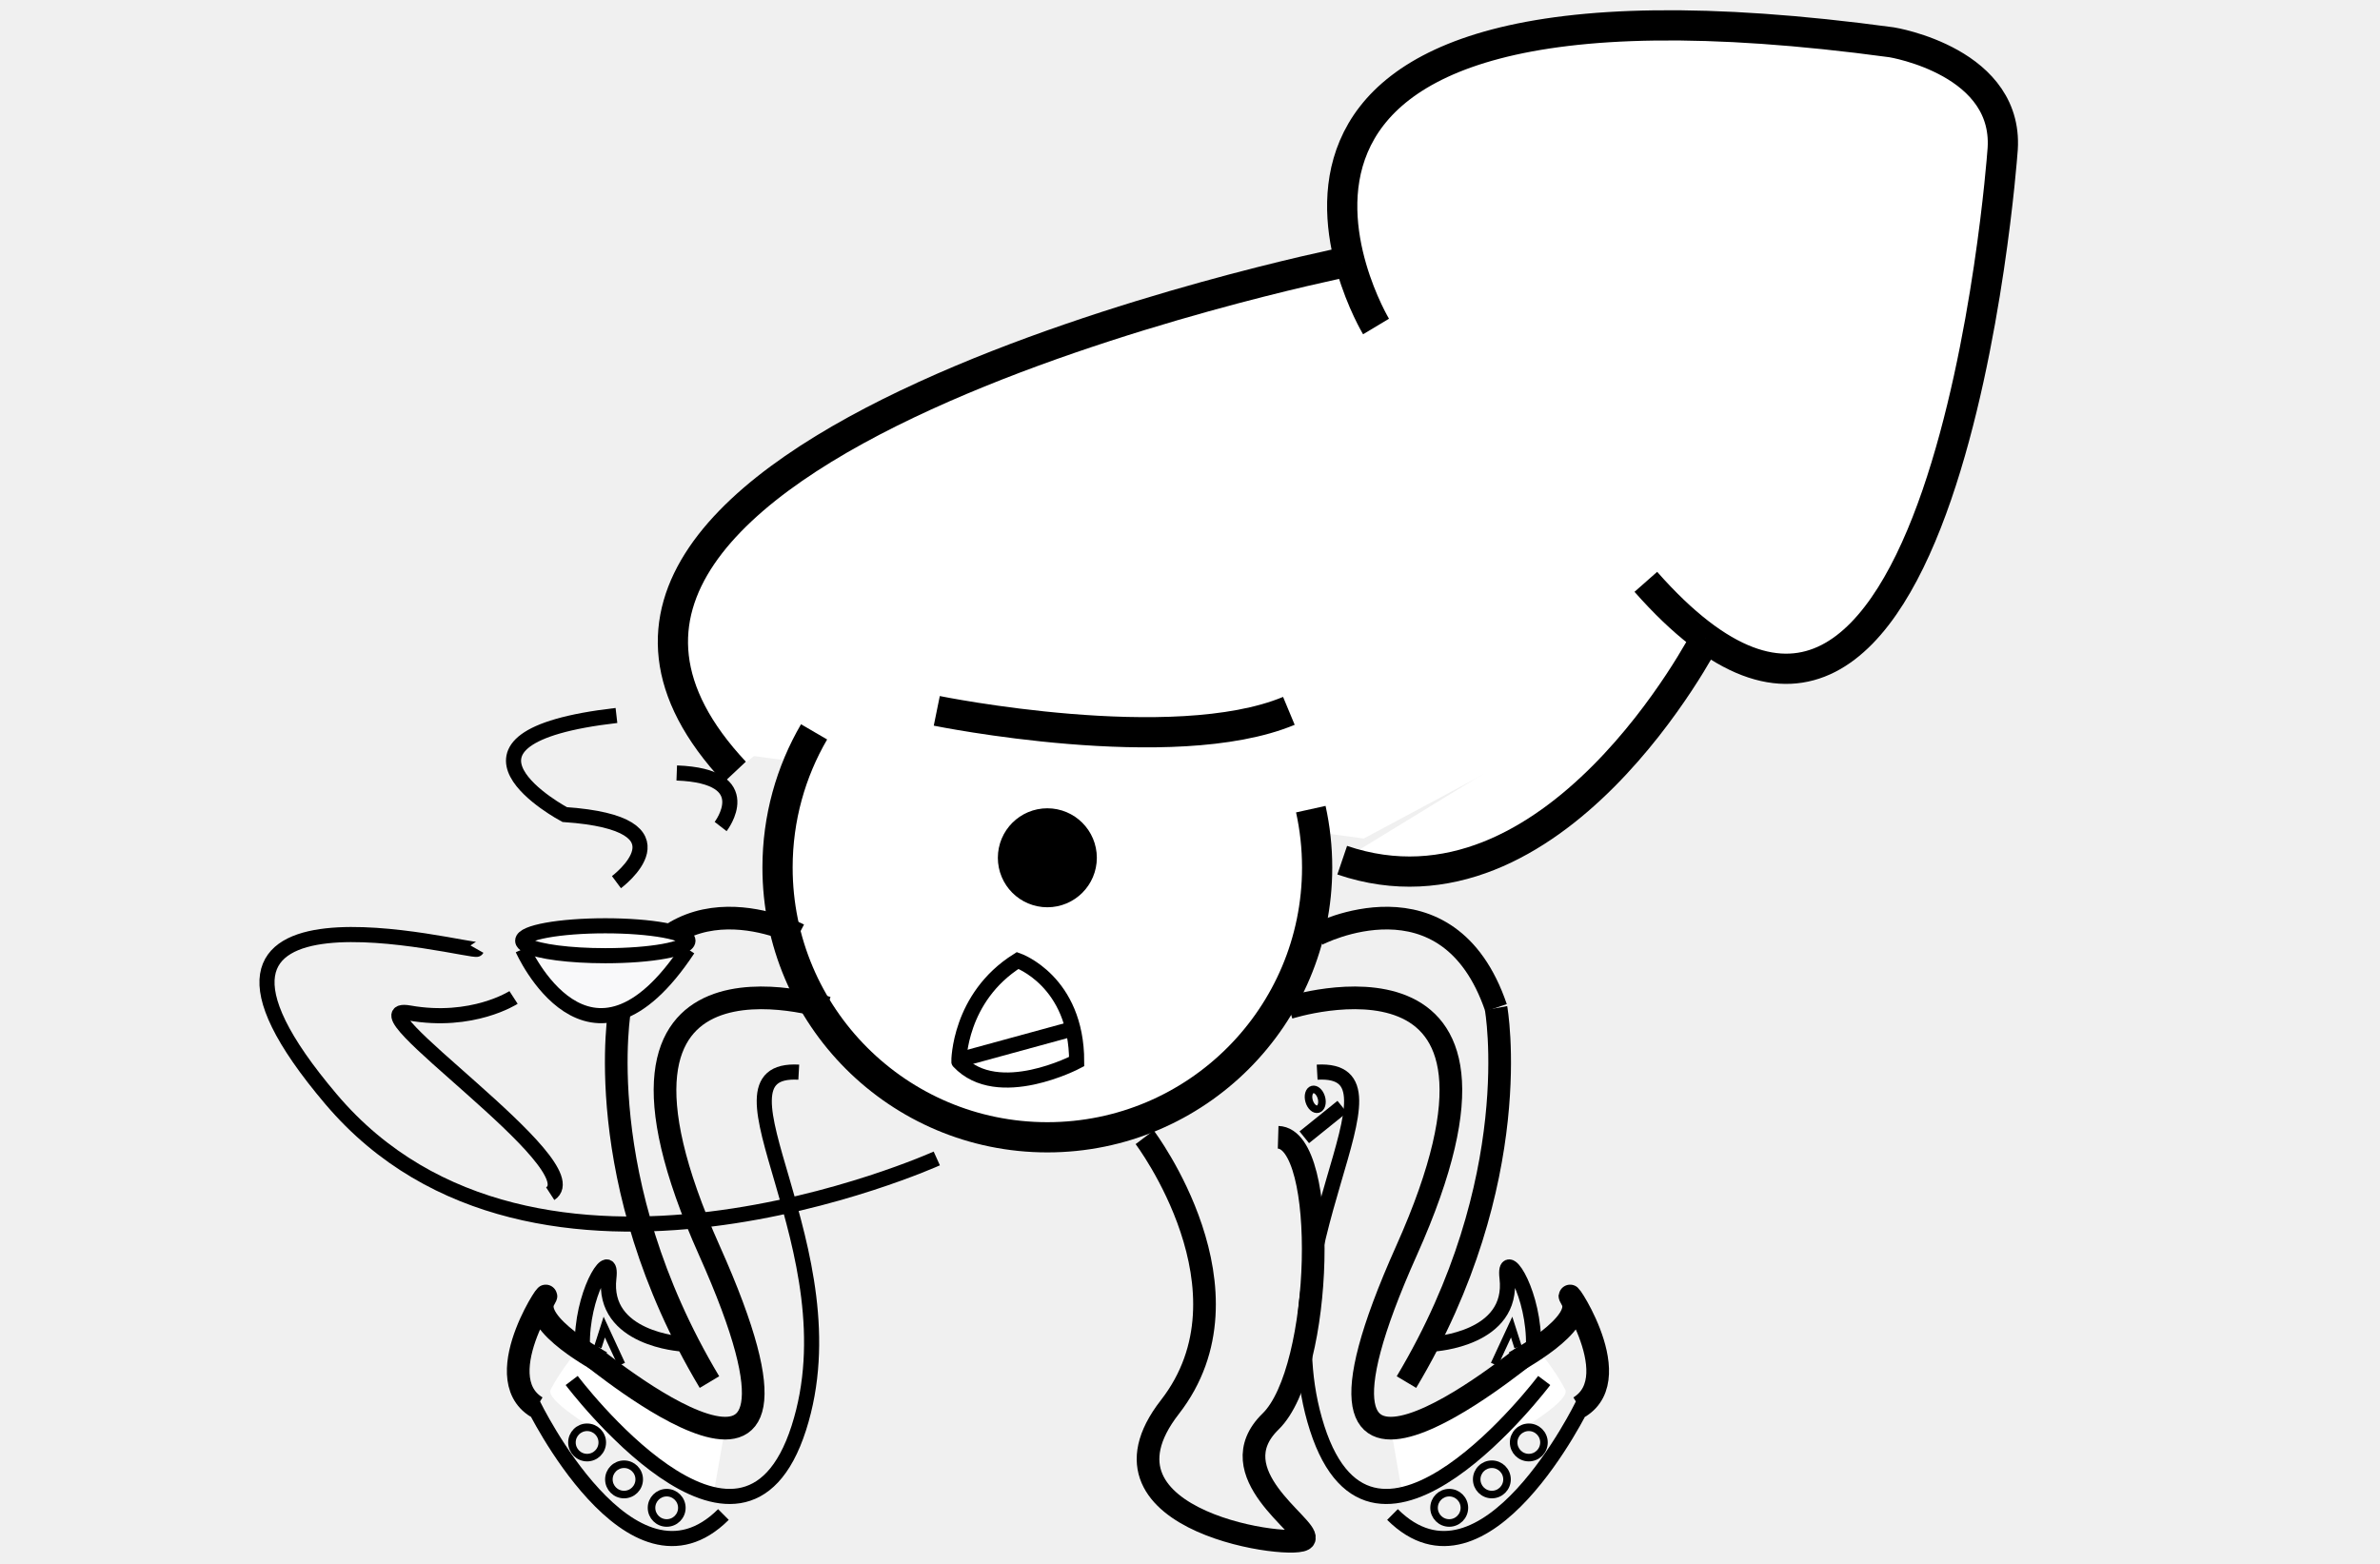
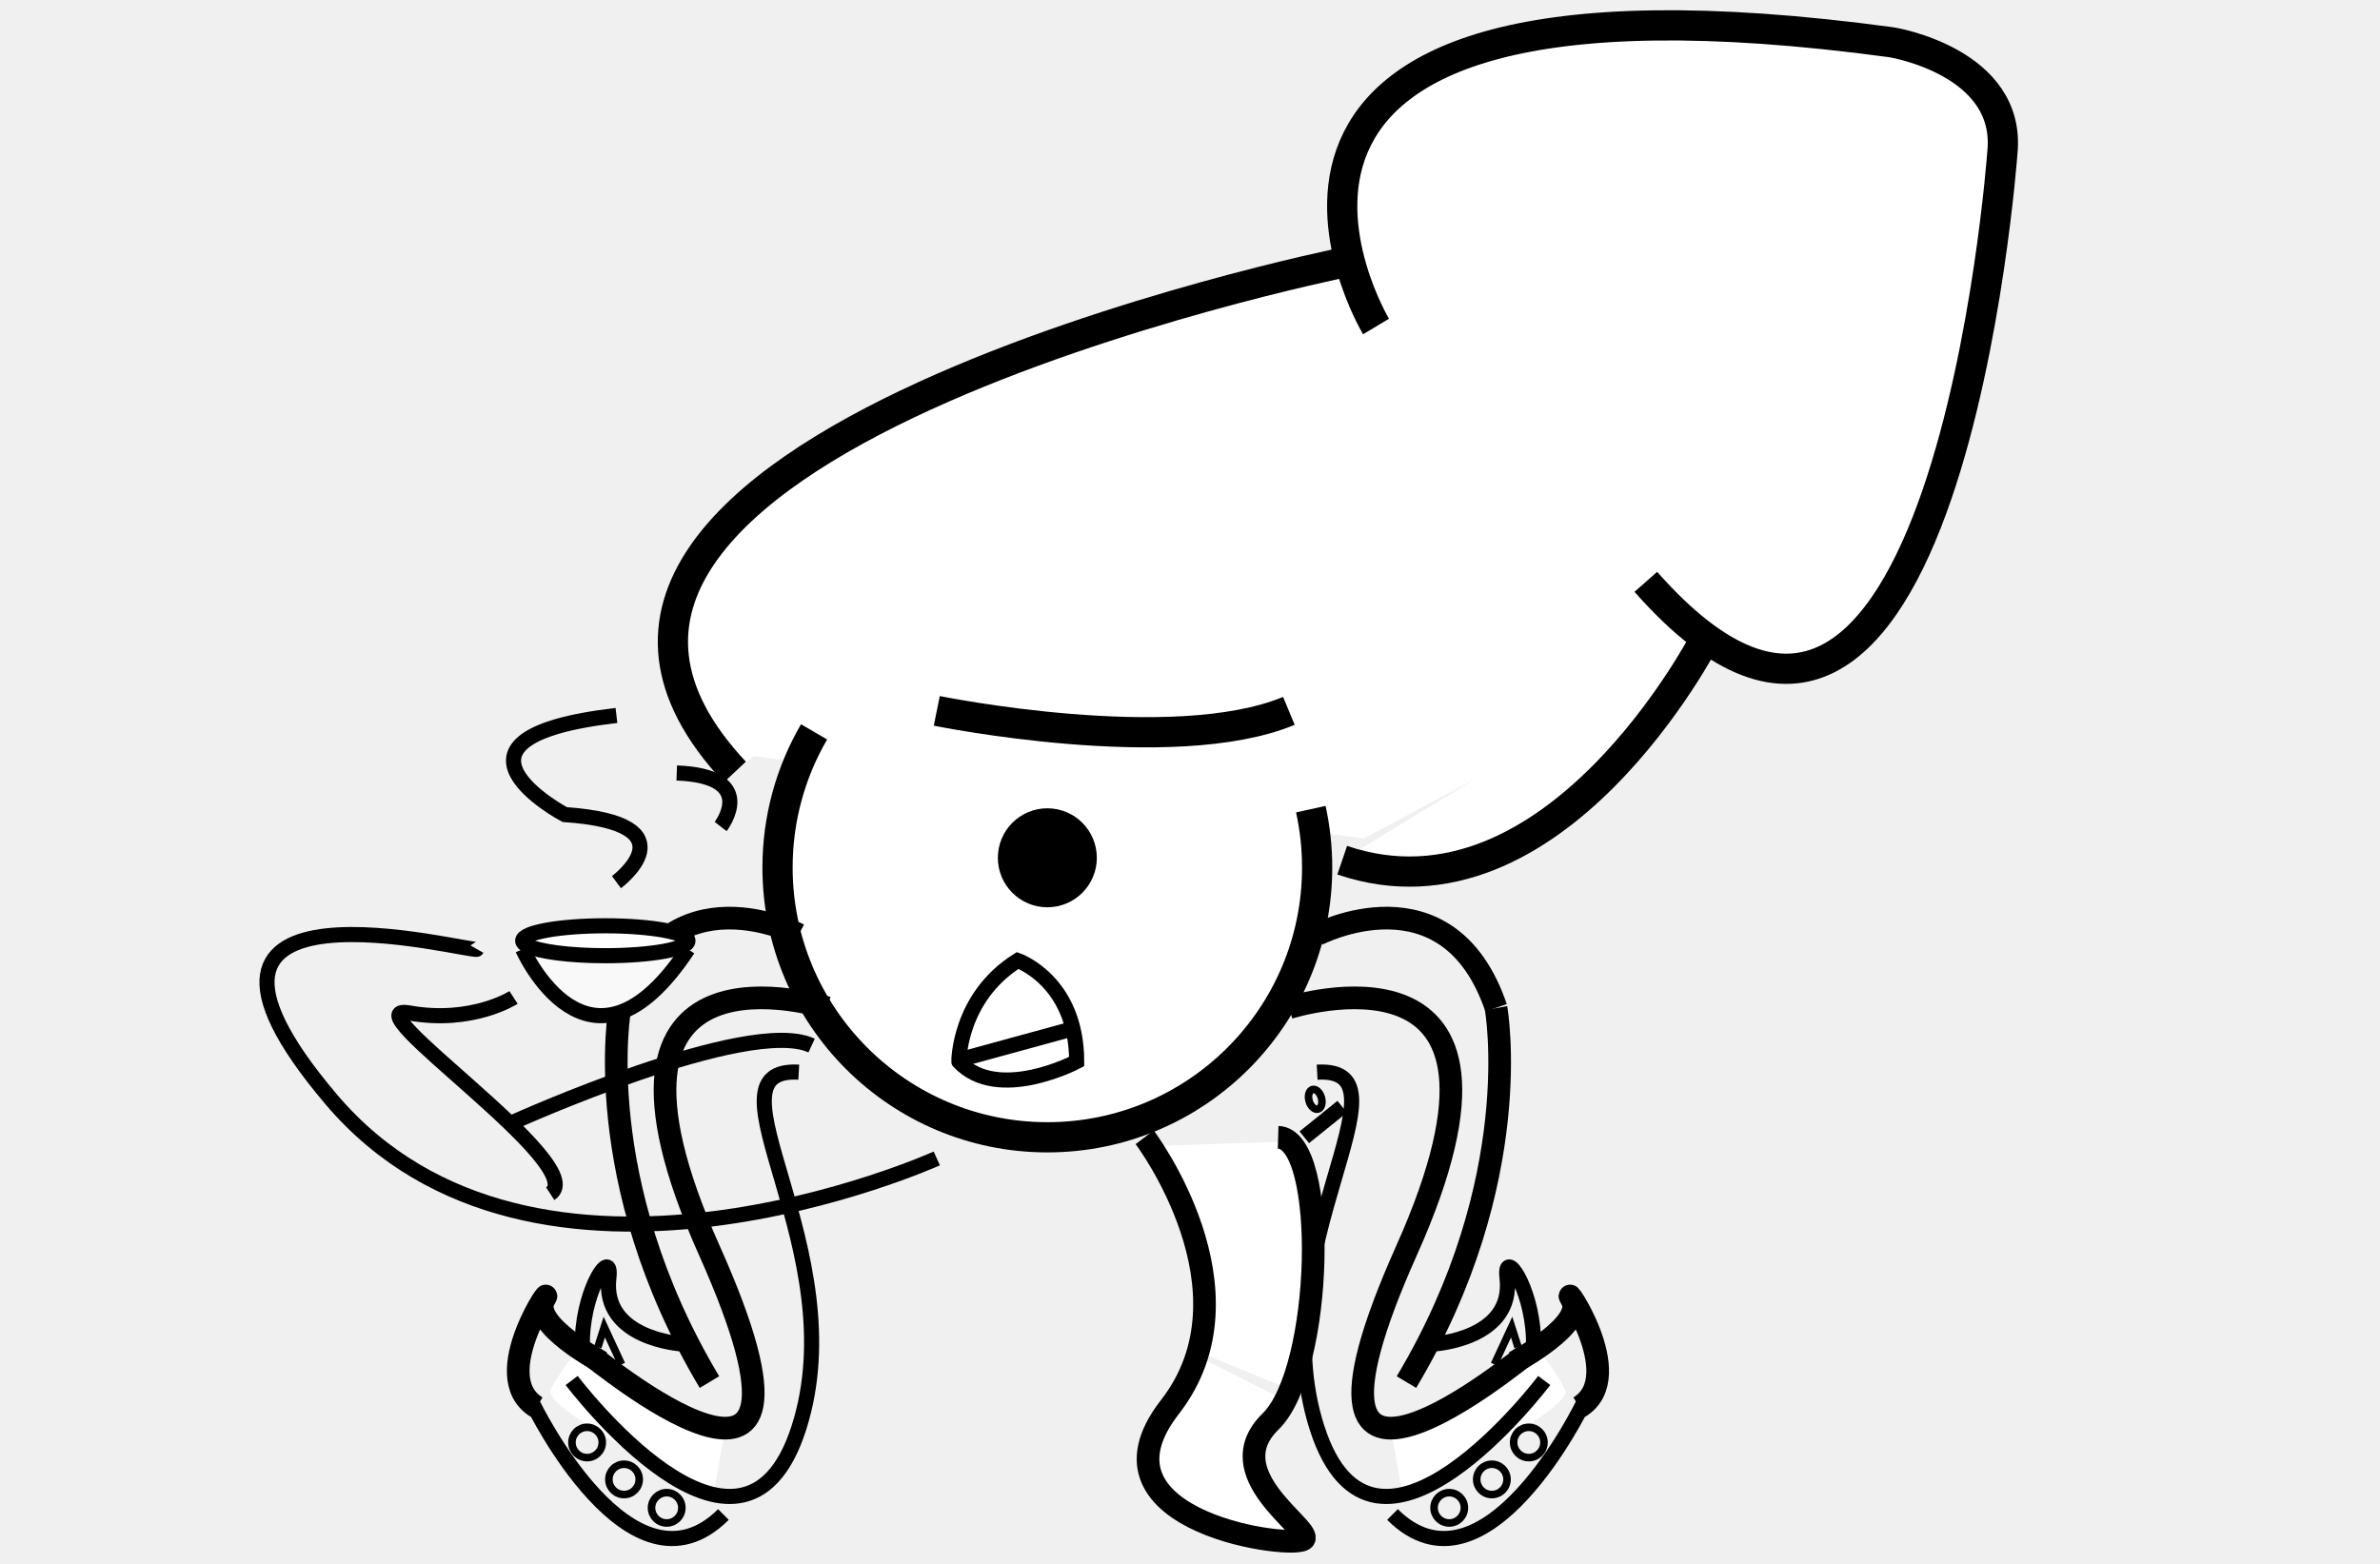
<svg xmlns="http://www.w3.org/2000/svg" version="1.1" x="0px" y="0px" width="315px" height="207px" viewBox="0 0 315 207" style="enable-background:new 0 0 315 207;" xml:space="preserve">
  <style type="text/css">

	.st0{fill:#FFFFFF;stroke:#000000;stroke-miterlimit:10;}
	.st1{fill:#FFFFFF;stroke:#000000;stroke-width:2;stroke-miterlimit:10;}
	.st2{display:none;fill:#FFFFFF;stroke:#000000;stroke-width:8;stroke-miterlimit:10;}
	.st3{fill:none;stroke:#000000;stroke-width:4;stroke-miterlimit:10;}
	.st4{display:none;stroke:#000000;stroke-width:8;stroke-miterlimit:10;}
	.st5{display:none;fill:#FFFFFF;stroke:#000000;stroke-width:2;stroke-miterlimit:10;}
	.st6{fill:#F9F9FA;}
	.st7{fill:none;stroke:#000000;stroke-width:3;stroke-miterlimit:10;}
	.st8{fill:none;stroke:#000000;stroke-miterlimit:10;}
	.st9{fill:#FFFFFF;}
- 	.st10{display:none;fill:#FFFFFF;stroke:#000000;stroke-width:6;stroke-miterlimit:10;}
- 	.st11{stroke:#000000;stroke-width:8;stroke-miterlimit:10;}
- 	.st12{fill:#FFFFFF;stroke:#000000;stroke-width:4;stroke-miterlimit:10;}
- 	.st13{fill:none;stroke:#000000;stroke-width:2;stroke-miterlimit:10;}
- 	.st14{display:none;fill:none;stroke:#000000;stroke-width:2;stroke-miterlimit:10;}
+ 	.st10{display:none;fill:none;stroke:#000000;stroke-width:3;stroke-miterlimit:10;}
+ 	.st11{display:none;fill:#FFFFFF;stroke:#000000;stroke-width:6;stroke-miterlimit:10;}
+ 	.st12{stroke:#000000;stroke-width:8;stroke-miterlimit:10;}
+ 	.st13{fill:#FFFFFF;stroke:#000000;stroke-width:4;stroke-miterlimit:10;}
+ 	.st14{fill:none;stroke:#000000;stroke-width:2;stroke-miterlimit:10;}
+ 	.st15{display:none;fill:none;stroke:#000000;stroke-width:2;stroke-miterlimit:10;}

</style>
  <g id="Layer_2">
</g>
  <g id="Layer_1">
    <path class="st7" d="M198.007,133.438c0,0,4.121,22.775-11.859,49.5" />
-     <path class="st13" d="M189.802,177.89c0,0,10.616-0.62,9.657-8.757s14.711,20.768-13.291,24.648" />
+     <path class="st14" d="M189.802,177.89c0,0,10.616-0.62,9.657-8.757s14.711,20.768-13.291,24.648" />
    <path class="st9" d="M184.08,189.038l1.535,8.788c0,0,22.886-11.278,21.552-13.889s-3.744-5.455-3.744-5.455   S186.357,189.712,184.08,189.038z" />
    <polygon class="st9" points="98.5,99.903 180.5,110.989 227.674,85.713 178.092,32.076  " />
-     <path class="st12" d="M182.122,43.218c0,0-30.607-51.014,68.23-37.622c0,0,15.94,2.551,14.665,14.666   c0,0-7.424,101.819-47.186,56.752" />
-     <path class="st12" d="M177.645,34.788c0,0-120.562,24.487-80.388,67.401" />
-     <path class="st12" d="M225.762,84.438c0,0-20.017,38.984-48.117,29.42" />
+     <path class="st13" d="M182.122,43.218c0,0-30.607-51.014,68.23-37.622c0,0,15.94,2.551,14.665,14.666   c0,0-7.424,101.819-47.186,56.752" />
+     <path class="st13" d="M177.645,34.788c0,0-120.562,24.487-80.388,67.401" />
+     <path class="st13" d="M225.762,84.438c0,0-20.017,38.984-48.117,29.42" />
    <path class="st0" d="M186.559,115.368" />
-     <path class="st12" d="M173.49,107.103c0.549,2.487,0.838,5.073,0.838,7.725c0,19.722-15.987,35.709-35.709,35.709   c-19.721,0-35.709-15.987-35.709-35.709c0-6.545,1.761-12.68,4.835-17.955" />
-     <path class="st14" d="M67.598,125.726c0,0-21.68-12.115-23.593,13.391c0,0,4.464,39.536,41.448,29.334c0,0,5.925,0.637,7.745-5.104   c1.819-5.739,5.646-20.062,15.848-11.307" />
-     <path class="st13" d="M81.589,116.765c0,0,10.441-7.753-6.851-8.945c0,0-19.093-10.136,6.851-13.117" />
-     <path class="st13" d="M95.378,109.402c0,0,5.174-6.683-5.809-7.087" />
-     <ellipse class="st10" cx="20.924" cy="-266.982" rx="37.288" ry="46.017" />
+     <path class="st13" d="M173.49,107.103c0.549,2.487,0.838,5.073,0.838,7.725c0,19.722-15.987,35.709-35.709,35.709   c-19.721,0-35.709-15.987-35.709-35.709c0-6.545,1.761-12.68,4.835-17.955" />
+     <path class="st15" d="M67.598,125.726c0,0-21.68-12.115-23.593,13.391c0,0,4.464,39.536,41.448,29.334c0,0,5.925,0.637,7.745-5.104   c1.819-5.739,5.646-20.062,15.848-11.307" />
+     <path class="st14" d="M81.589,116.765c0,0,10.441-7.753-6.851-8.945c0,0-19.093-10.136,6.851-13.117" />
+     <path class="st14" d="M95.378,109.402c0,0,5.174-6.683-5.809-7.087" />
+     <ellipse class="st11" cx="20.924" cy="-266.982" rx="37.288" ry="46.017" />
    <path class="st1" d="M134.696,127.132c0,0,7.804,2.715,7.804,13.383c0,0-10.422,5.501-15.593,0   C126.906,140.515,126.891,132.04,134.696,127.132z" />
    <line class="st1" x1="126.57" y1="140.391" x2="141.17" y2="136.398" />
    <ellipse class="st2" cx="42.703" cy="-255.569" rx="33.898" ry="44.507" />
-     <circle class="st11" cx="138.619" cy="113.54" r="2.551" />
+     <circle class="st12" cx="138.619" cy="113.54" r="2.551" />
    <circle class="st4" cx="98.229" cy="-266.969" r="20.339" />
    <path class="st3" d="M123.986,94.092c0,0,31.296,6.376,46.601,0" />
    <path class="st7" d="M174.328,123.705c0,0,17.302-9.038,23.679,9.686" />
    <path class="st7" d="M170.587,133.391c0,0,34.987-11.241,15.58,32.119c-19.405,43.36,16.044,13.391,15.535,14.029" />
-     <path class="st13" d="M204.383,182.727c0,0-22.488,29.841-30.055,6.312c-7.566-23.528,13.344-47.868,0-47.123" />
-     <path class="st13" d="M209.484,185.915c0,0-12.951,26.731-25.184,14.552" />
+     <path class="st14" d="M204.383,182.727c0,0-22.488,29.841-30.055,6.312c-7.566-23.528,13.344-47.868,0-47.123" />
+     <path class="st14" d="M209.484,185.915c0,0-12.951,26.731-25.184,14.552" />
    <circle class="st8" cx="191.809" cy="199.582" r="2.007" />
    <circle class="st8" cx="197.452" cy="195.819" r="2.007" />
    <circle class="st8" cx="202.342" cy="190.929" r="2.007" />
    <path class="st5" d="M115,123.704c0,0,8,7.839,11,0.817s11.738,4.553,7.619,5.516" />
    <path class="st7" d="M209.023,186.249c6.749-4.114-2.868-17.457-0.991-14.217c1.876,3.24-7.619,8.291-7.619,8.291" />
-     <path class="st13" d="M203.423,183.938" />
-     <line class="st13" x1="172.626" y1="150.536" x2="177.645" y2="146.491" />
+     <path class="st14" d="M203.423,183.938" />
+     <line class="st14" x1="172.626" y1="150.536" x2="177.645" y2="146.491" />
    <ellipse transform="matrix(0.9612 -0.2758 0.2758 0.9612 -33.3803 53.6527)" class="st8" cx="174.078" cy="145.514" rx="0.843" ry="1.347" />
    <polyline class="st8" points="197.783,180.597 200.071,175.658 200.917,178.308  " />
    <path class="st7" d="M82.04,133.438c0,0-4.121,22.775,11.859,49.5" />
-     <path class="st13" d="M90.245,177.89c0,0-10.616-0.62-9.657-8.757S65.877,189.9,93.879,193.781" />
+     <path class="st14" d="M90.245,177.89c0,0-10.616-0.62-9.657-8.757S65.877,189.9,93.879,193.781" />
    <path class="st9" d="M95.967,189.038l-1.535,8.788c0,0-22.886-11.278-21.552-13.889s3.744-5.455,3.744-5.455   S93.689,189.712,95.967,189.038z" />
    <path class="st7" d="M105.719,123.705c0,0-17.302-9.038-23.679,9.686" />
    <path class="st7" d="M109.46,133.391c0,0-34.987-11.241-15.58,32.119c19.405,43.36-16.044,13.391-15.535,14.029" />
-     <path class="st13" d="M75.664,182.727c0,0,22.488,29.841,30.055,6.312c7.566-23.528-13.344-47.868,0-47.123" />
-     <path class="st13" d="M70.563,185.915c0,0,12.951,26.731,25.184,14.552" />
+     <path class="st14" d="M75.664,182.727c0,0,22.488,29.841,30.055,6.312c7.566-23.528-13.344-47.868,0-47.123" />
+     <path class="st14" d="M70.563,185.915c0,0,12.951,26.731,25.184,14.552" />
    <g id="Cup">
      <g>
        <path class="st6" d="M69.61,126.502c0,0,18.283-1.589,20.169,0.955c0,0-7.74,7.131-7.74,6.556c0,0-8.235-0.02-8.138-1.933     L69.61,126.502z" />
      </g>
      <path class="st1" d="M91.054,124.522c0,1.094-4.897,1.979-10.938,1.979c-4.74,0-8.775-0.545-10.294-1.309    c-0.417-0.21-0.643-0.436-0.643-0.671c0-1.094,4.896-1.98,10.937-1.98C86.157,122.542,91.054,123.429,91.054,124.522z" />
-       <path class="st13" d="M91.054,125.638c-13.103,19.799-21.875,0-21.875,0" />
+       <path class="st14" d="M91.054,125.638c-13.103,19.799-21.875,0-21.875,0" />
    </g>
    <circle class="st8" cx="88.238" cy="199.582" r="2.007" />
    <circle class="st8" cx="82.595" cy="195.819" r="2.007" />
    <circle class="st8" cx="77.705" cy="190.929" r="2.007" />
    <path class="st7" d="M71.023,186.249c-6.749-4.114,2.868-17.457,0.991-14.217c-1.876,3.24,7.619,8.291,7.619,8.291" />
-     <path class="st13" d="M76.624,183.938" />
+     <path class="st14" d="M76.624,183.938" />
    <polyline class="st8" points="82.264,180.597 79.976,175.658 79.13,178.308  " />
+     <path class="st10" d="M151.5,150.536c0,0,15.334,20.293,3.333,35.713c-12,15.42,17.251,19.041,17.792,17.397   s-11.459-8.674-4.459-15.492s7.667-37.418,1-37.618" />
+     <path class="st9" d="M152.302,151.687l18.285-0.579c0,0,4.795,25.451,0.187,32.83l-12.192-5.048   C158.581,178.89,163.435,166.975,152.302,151.687z" />
+     <path class="st9" d="M157.964,179.253l11.664,5.867c0,0-4.568,8.876-1.475,12.597l4.473,5.93c0,0-13.546-0.59-16.762-4.328   s-3.216-3.738-3.216-3.738S149.429,190.33,157.964,179.253z" />
    <path class="st7" d="M151.5,150.536c0,0,15.334,20.293,3.333,35.713c-12,15.42,17.251,19.041,17.792,17.397   s-11.459-8.674-4.459-15.492s7.667-37.418,1-37.618" />
-     <path class="st13" d="M67.969,132.028c0,0-5.445,3.531-13.802,2.052s24.313,20.255,18.657,23.922" />
-     <path class="st13" d="M123.986,153.336c0,0-53.153,24.022-80.153-7.822s18.944-19.24,19.305-19.876" />
+     <path class="st7" d="M243.5,124.521" />
+     <path class="st14" d="M67.969,132.028c0,0-5.445,3.531-13.802,2.052s24.313,20.255,18.657,23.922" />
+     <path class="st14" d="M123.986,153.336c0,0-53.153,24.022-80.153-7.822s18.944-19.24,19.305-19.876" />
+     <path class="st14" d="M67.969,148.514c0,0,31.058-14.029,39.452-10.119" />
  </g>
</svg>
